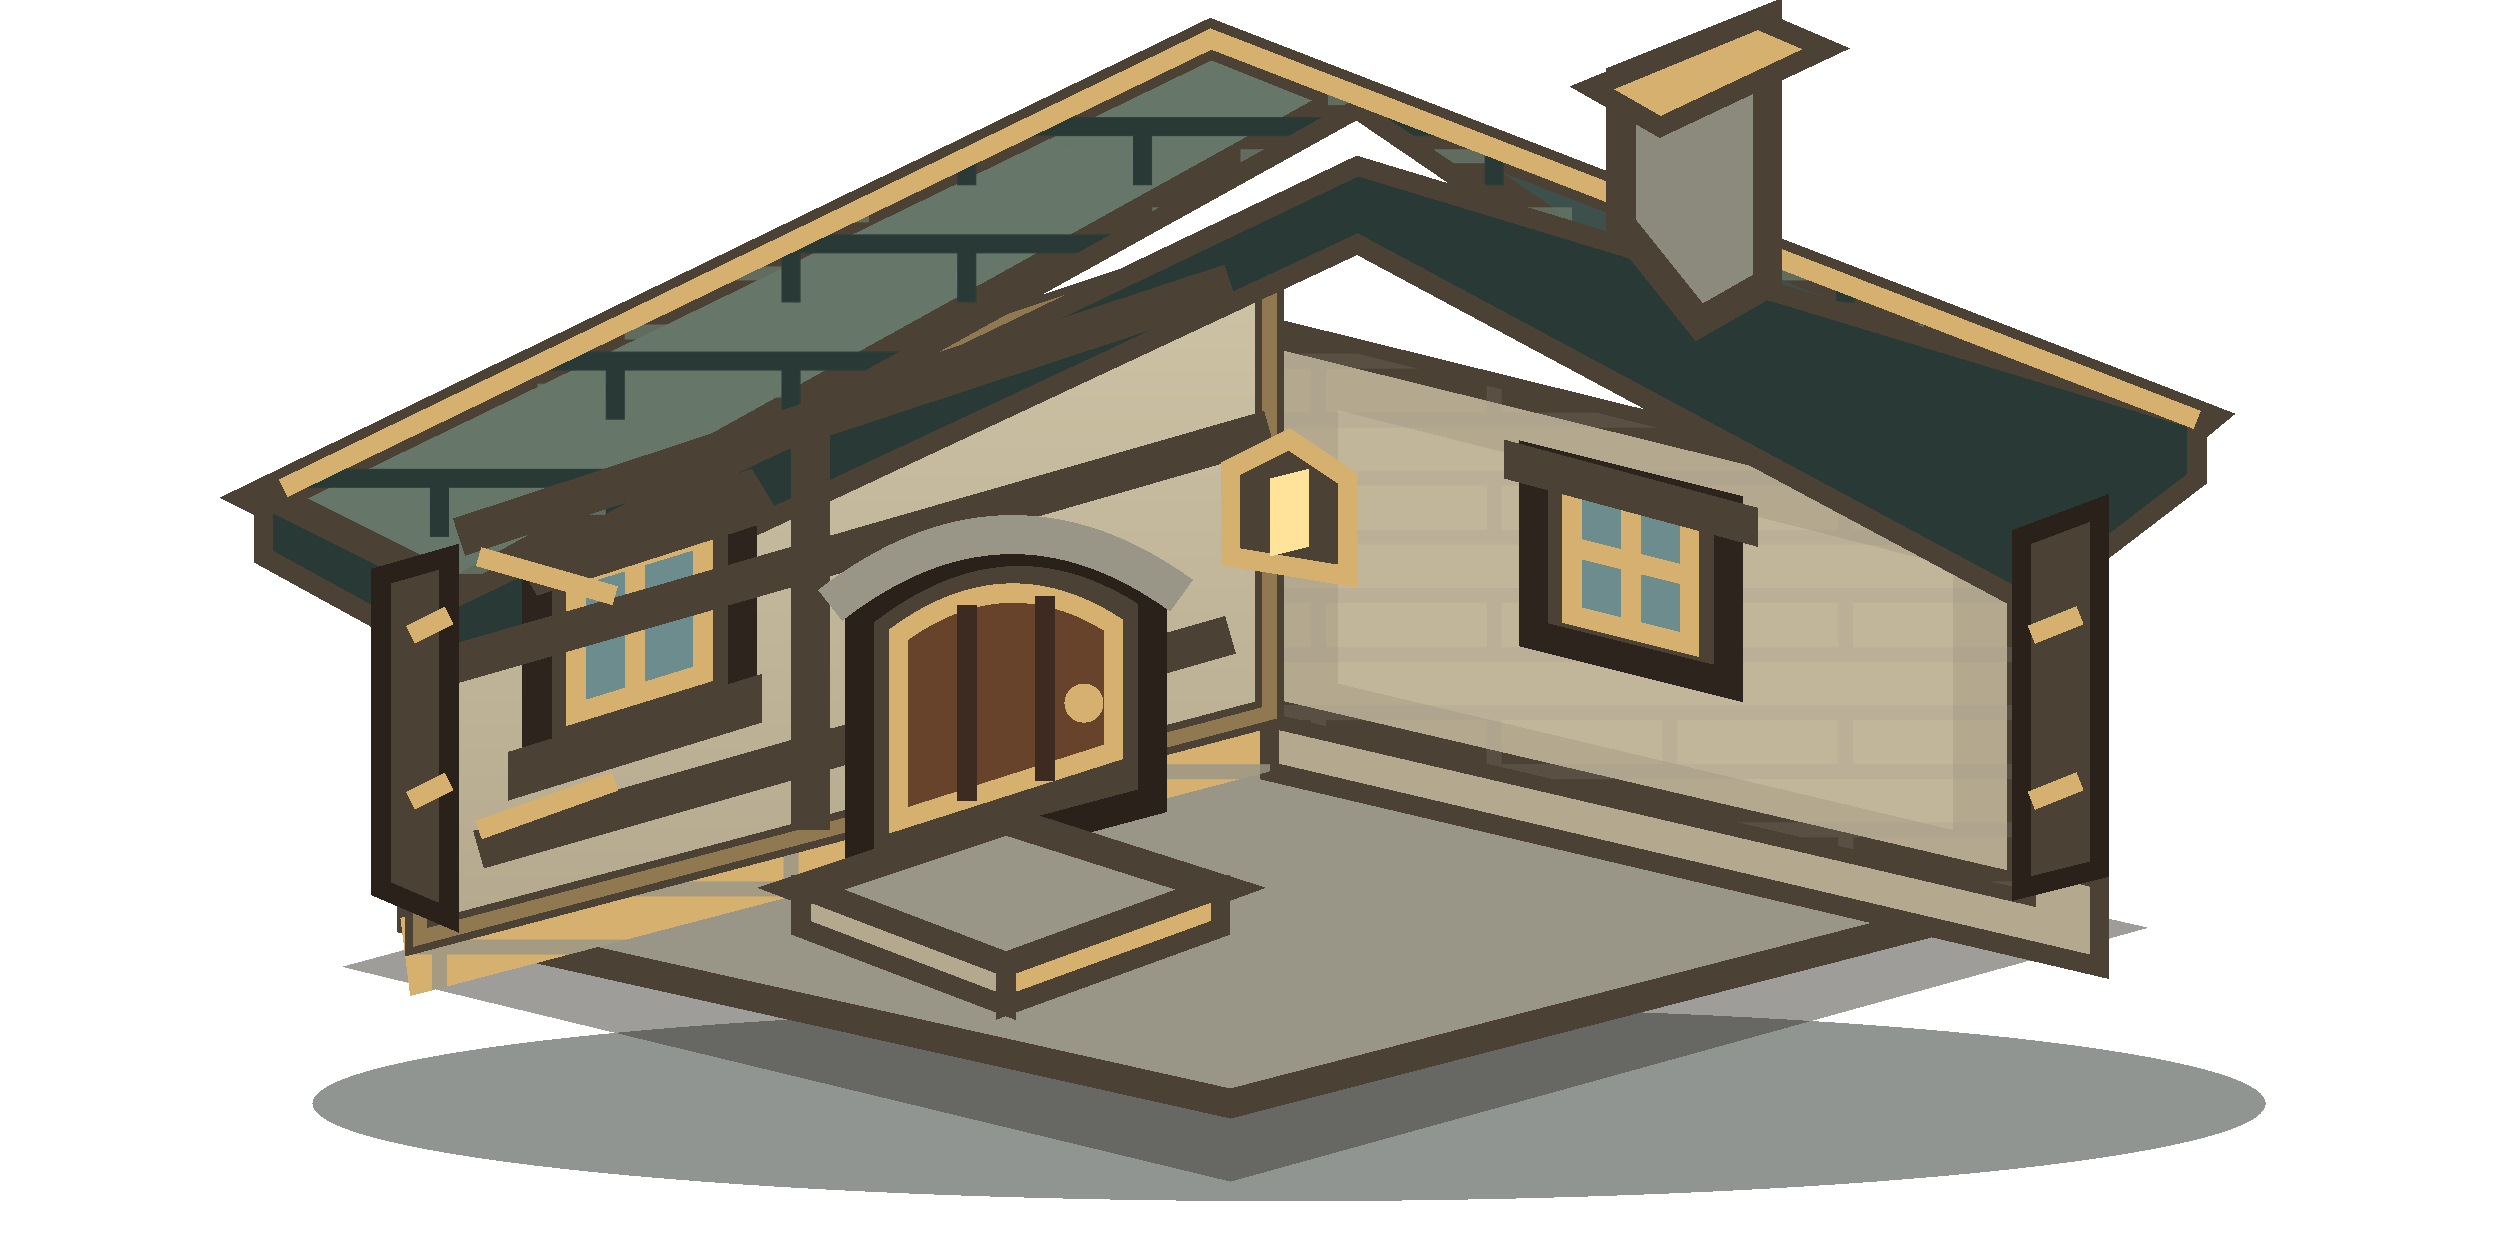
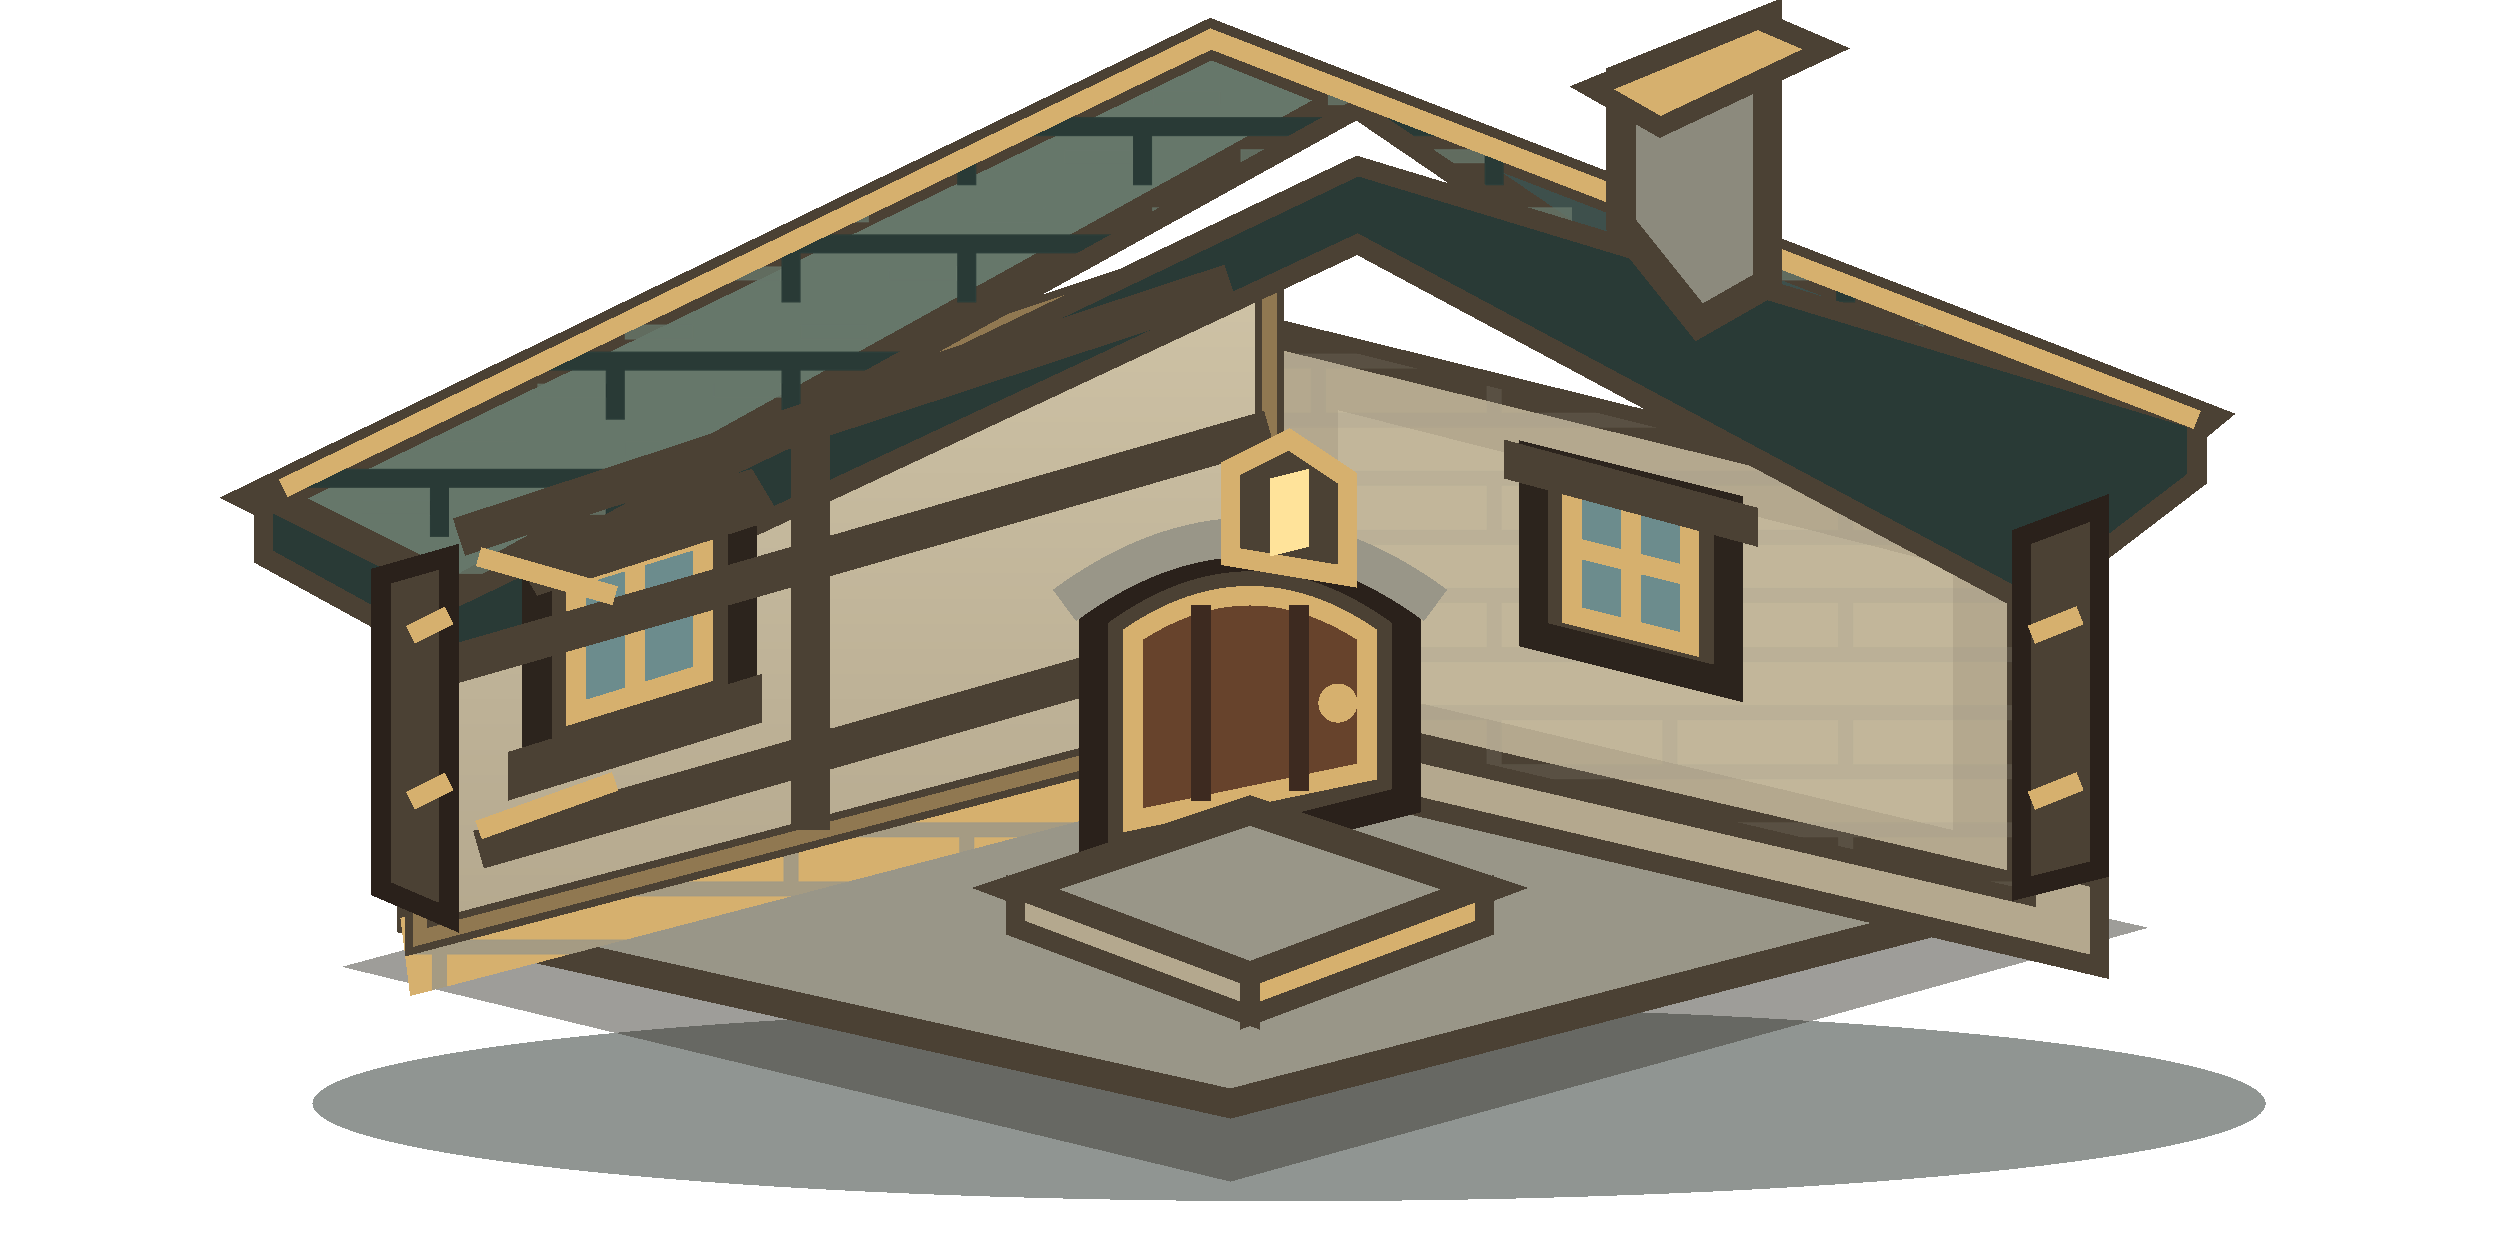
<svg xmlns="http://www.w3.org/2000/svg" viewBox="0 0 256 128" shape-rendering="crispEdges">
  <defs>
    <linearGradient id="front" x1="0" y1="0" x2="0" y2="1">
      <stop stop-color="#d0c4a7" />
      <stop offset="1" stop-color="#b4a88e" />
    </linearGradient>
    <pattern id="tiles" width="18" height="12" patternUnits="userSpaceOnUse">
      <path d="M0 1H18M9 1V7" stroke="#293a36" stroke-width="2" />
      <path d="M1 4H8M10 10H17" stroke="#66776a" stroke-width="1.5" opacity=".8" />
    </pattern>
    <pattern id="block" width="18" height="12" patternUnits="userSpaceOnUse">
      <path d="M0 1H18M9 1V7M0 7H18" stroke="#999688" stroke-width="1.5" opacity=".8" />
    </pattern>
  </defs>
  <ellipse cx="132" cy="113" rx="100" ry="10" fill="#17221b" opacity=".48" />
  <path d="M35 99 128 74 220 95 126 121Z" fill="#3d3c33" opacity=".5" />
  <path d="M41 94 130 70 215 90 126 113Z" fill="#999688" stroke="#4b4134" stroke-width="3" />
  <path d="M41 94 130 70 130 79 42 102Z" fill="#d6b06e" />
  <path d="M130 70 215 90 215 99 130 79Z" fill="#b4a88e" stroke="#4b4134" stroke-width="2" />
  <path d="M42 97 130 74 130 79 42 102Z" fill="url(#block)" />
  <path d="M130 34 207 53 207 91 130 73Z" fill="#b4a88e" stroke="#4b4134" stroke-width="3" />
  <path d="M137 42 200 58 200 85 137 70Z" fill="#d0c4a7" opacity=".48" />
  <path d="M130 34 207 53 207 91 130 73Z" fill="url(#block)" opacity="0.22" />
  <path d="M43 53 130 24 130 73 43 96Z" fill="url(#front)" stroke="#4b4134" stroke-width="3" />
  <path d="M43 53 130 24 130 73 43 96Z" fill="none" stroke="#d6b06e" stroke-width="1.5" opacity=".5" />
  <path d="M27 51 124 4 139 10 47 61Z" fill="#66776a" stroke="#4b4134" stroke-width="4" />
  <path d="M124 4 225 43 208 57 139 10Z" fill="#3e504c" stroke="#4b4134" stroke-width="4" />
  <path d="M27 51 124 4 139 10 47 61Z" fill="url(#tiles)" />
  <path d="M124 4 225 43 208 57 139 10Z" fill="url(#tiles)" />
  <path d="M27 51 47 61 139 17 225 43 225 49 208 62 139 25 47 68 27 57Z" fill="#293a36" stroke="#4b4134" stroke-width="2" />
  <path d="M29 50 124 4 225 43" fill="none" stroke="#d6b06e" stroke-width="2" />
  <path d="M166 23 166 8 181 2 181 29 174 33Z" fill="#8c8a7d" stroke="#4b4134" stroke-width="3" />
  <path d="M163 9 180 2 187 5 170 13Z" fill="#d6b06e" stroke="#4b4134" stroke-width="2" />
  <path d="M55 58 76 51 76 72 55 78Z" fill="#4b4134" stroke="#2c241d" stroke-width="3" />
  <path d="M59 59 72 55 72 69 59 73Z" fill="#6c8c8d" stroke="#d6b06e" stroke-width="2" />
  <path d="M65 57V71M59 65 72 61" stroke="#d6b06e" stroke-width="2" />
  <path d="M52 56 77 48 80 53 55 61Z" fill="#4b4134" />
  <path d="M52 77 78 69 78 74 52 82Z" fill="#4b4134" />
  <path d="M157 47 177 52 177 70 157 65Z" fill="#4b4134" stroke="#2c241d" stroke-width="3" />
  <path d="M161 49 173 53 173 66 161 63Z" fill="#6c8c8d" stroke="#d6b06e" stroke-width="2" />
  <path d="M167 51V64M161 56 173 59" stroke="#d6b06e" stroke-width="2" />
  <path d="M154 45 180 52 180 56 154 49Z" fill="#4b4134" />
  <path d="M47 55 126 29M49 87 126 65M83 42V85M43 69 130 44" fill="none" stroke="#4b4134" stroke-width="4" />
  <path d="M49 57 63 61M49 85 63 80" stroke="#d6b06e" stroke-width="2" />
-   <path d="M88 79V63Q103 51 118 61V71L118 82 88 90Z" fill="#4b4134" stroke="#2a211b" stroke-width="3" />
-   <path d="M92 77V65Q103 57 114 64V77L92 84Z" fill="#67432c" stroke="#d6b06e" stroke-width="2" />
-   <path d="M99 62V82M107 61V80" stroke="#3d2a20" stroke-width="2" />
-   <circle cx="111" cy="72" r="2" fill="#d6b06e" />
-   <path d="M85 62Q103 48 121 61" fill="none" stroke="#999688" stroke-width="4" />
-   <path d="M82 91 103 84 125 91 103 99Z" fill="#999688" stroke="#4b4134" stroke-width="3" />
-   <path d="M82 91 103 99 103 103 82 95Z" fill="#b4a88e" stroke="#4b4134" stroke-width="2" />
-   <path d="M103 99 125 91 125 95 103 103Z" fill="#d6b06e" stroke="#4b4134" stroke-width="2" />
+   <path d="M112 80V63Q128 51 144 63V82L112 90Z" fill="#4b4134" stroke="#2a211b" stroke-width="3" />
+   <path d="M116 78V65Q128 57 140 65V79L116 84Z" fill="#67432c" stroke="#d6b06e" stroke-width="2" />
+   <path d="M123 62V82M133 62V81" stroke="#3d2a20" stroke-width="2" />
+   <circle cx="137" cy="72" r="2" fill="#d6b06e" />
+   <path d="M109 62Q128 48 147 62" fill="none" stroke="#999688" stroke-width="4" />
+   <path d="M104 91 128 83 152 91 128 100Z" fill="#999688" stroke="#4b4134" stroke-width="3" />
+   <path d="M104 91 128 100 128 104 104 95Z" fill="#b4a88e" stroke="#4b4134" stroke-width="2" />
+   <path d="M128 100 152 91 152 95 128 104Z" fill="#d6b06e" stroke="#4b4134" stroke-width="2" />
  <path d="M126 57V48L132 45 138 49V59Z" fill="#4b4134" stroke="#d6b06e" stroke-width="2" />
  <path d="M130 49 134 48V56L130 57Z" fill="#ffe39a" />
  <path d="M39 59 46 57 46 94 39 91ZM207 55 215 52 215 89 207 91Z" fill="#4b4134" stroke="#2a211b" stroke-width="2" />
  <path d="M42 65 46 63M42 82 46 80M208 65 213 63M208 82 213 80" stroke="#d6b06e" stroke-width="2" />
</svg>
